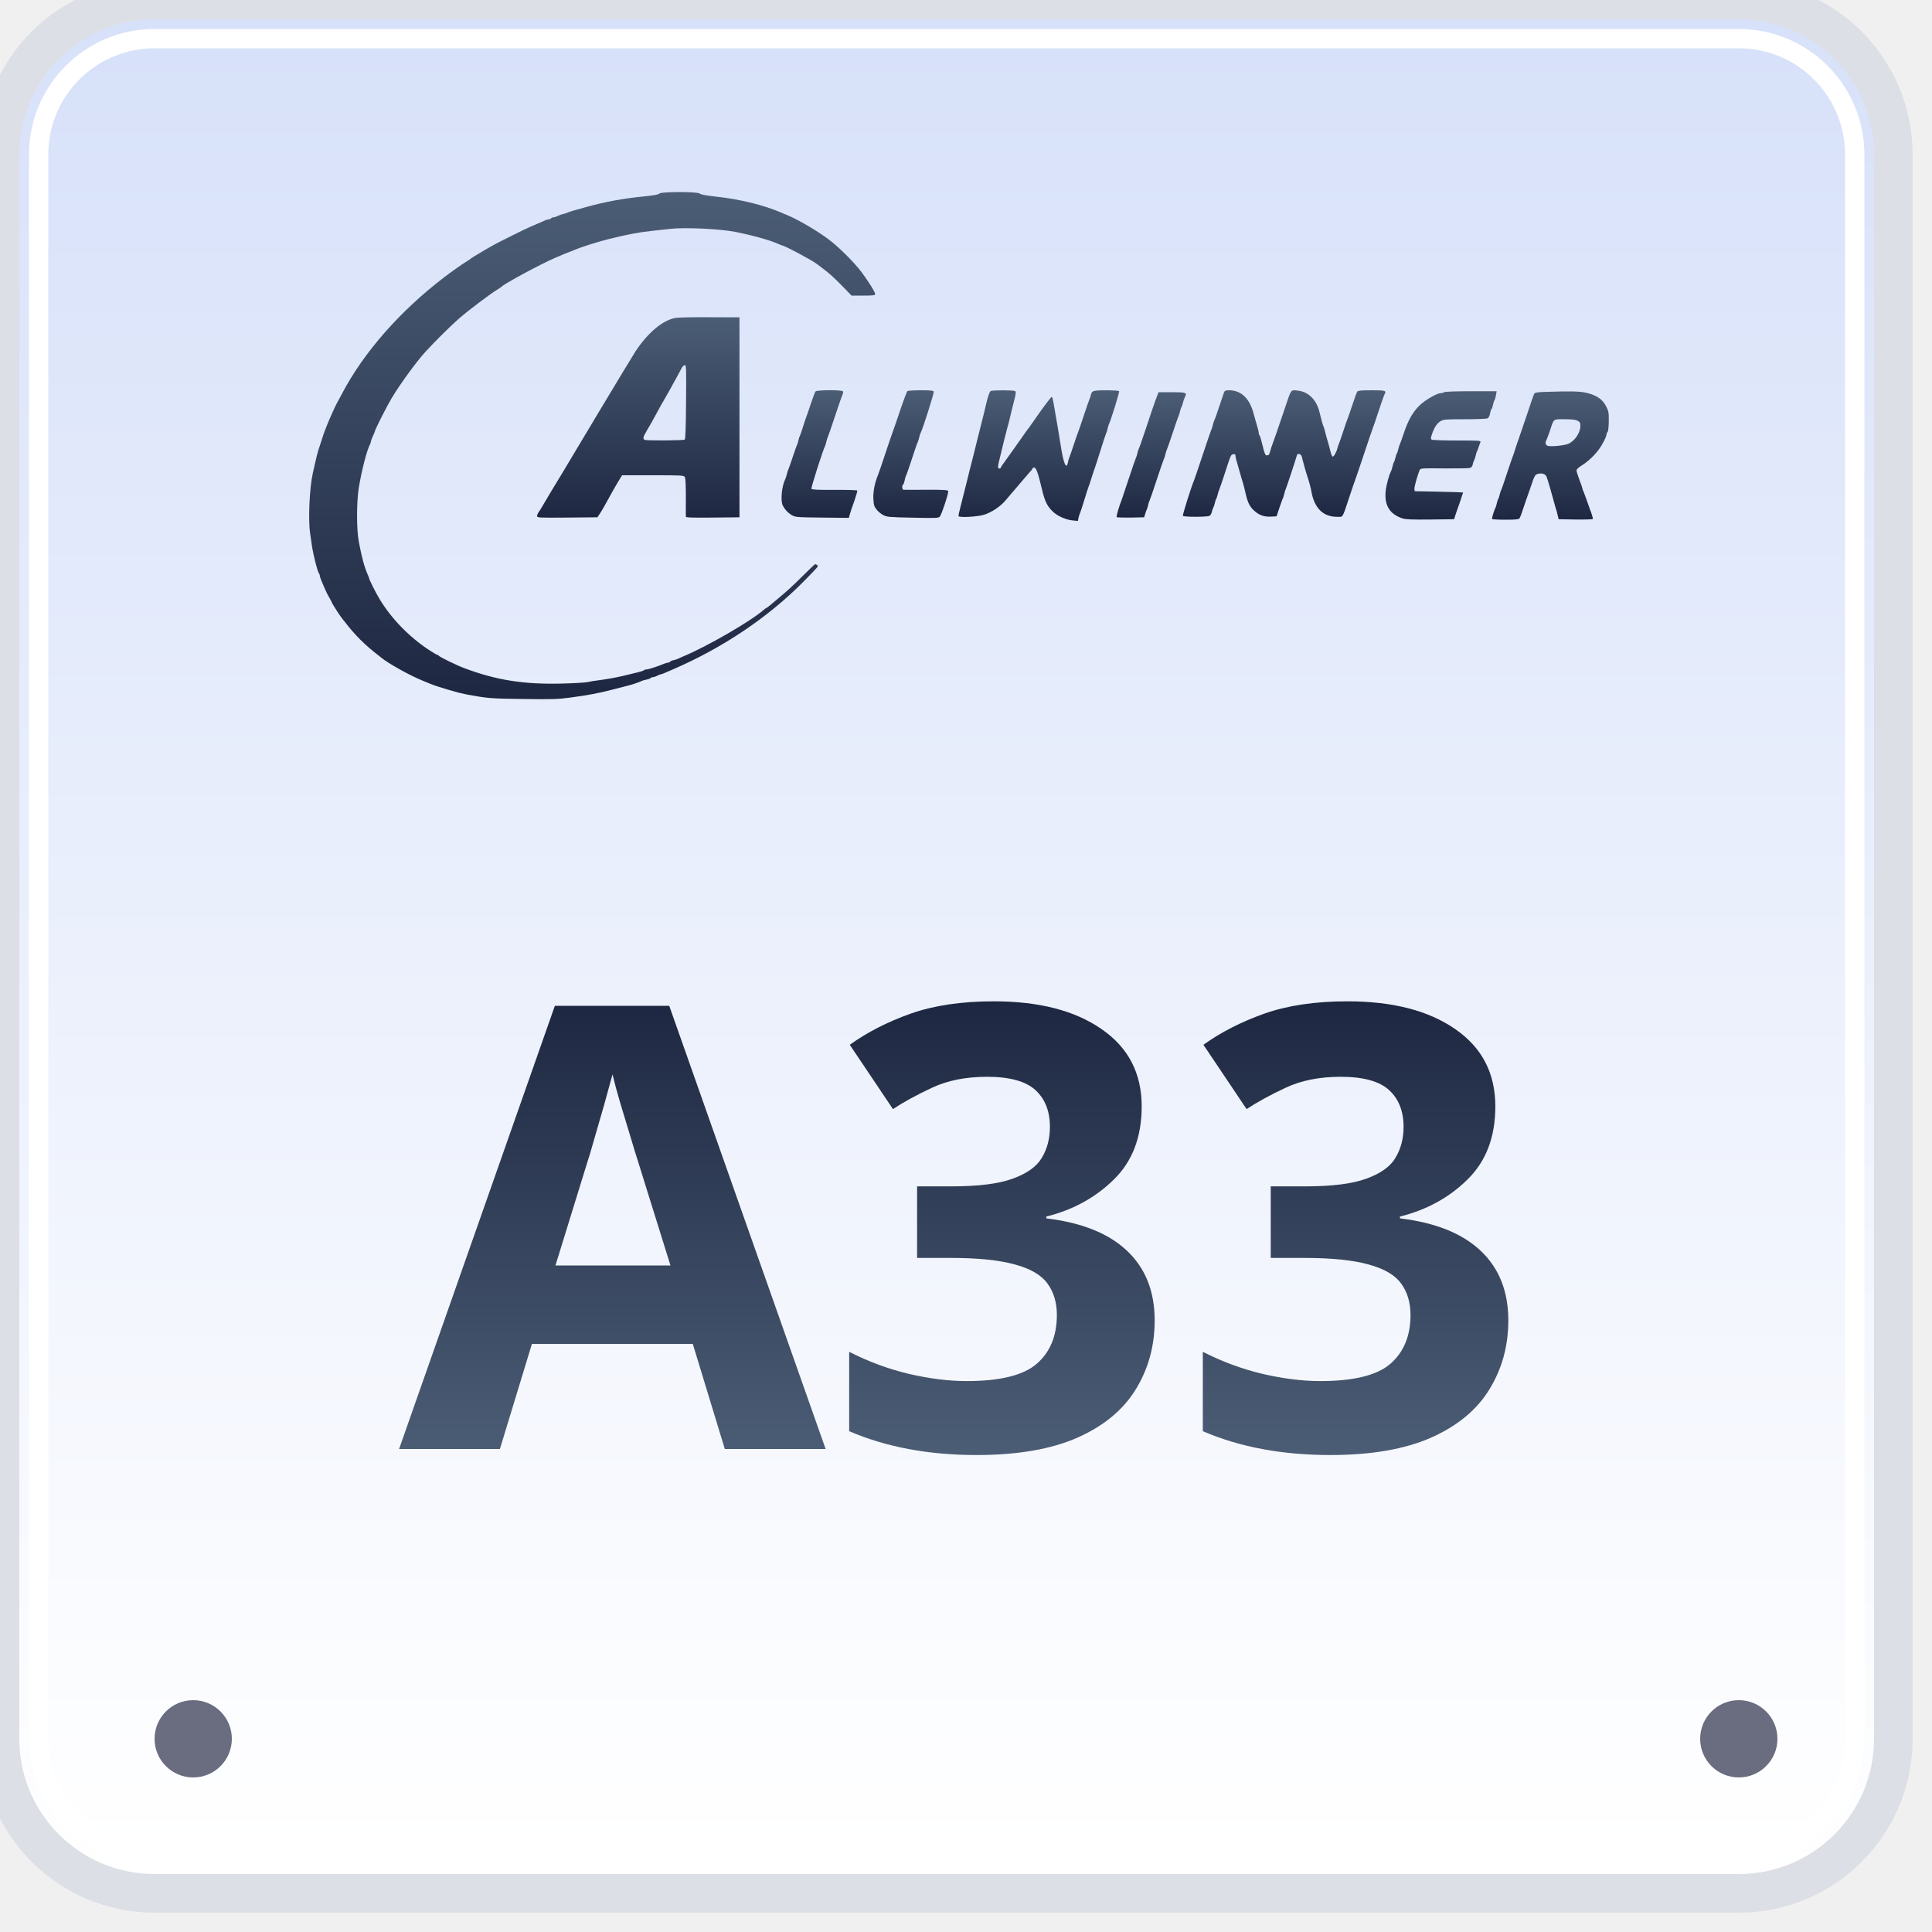
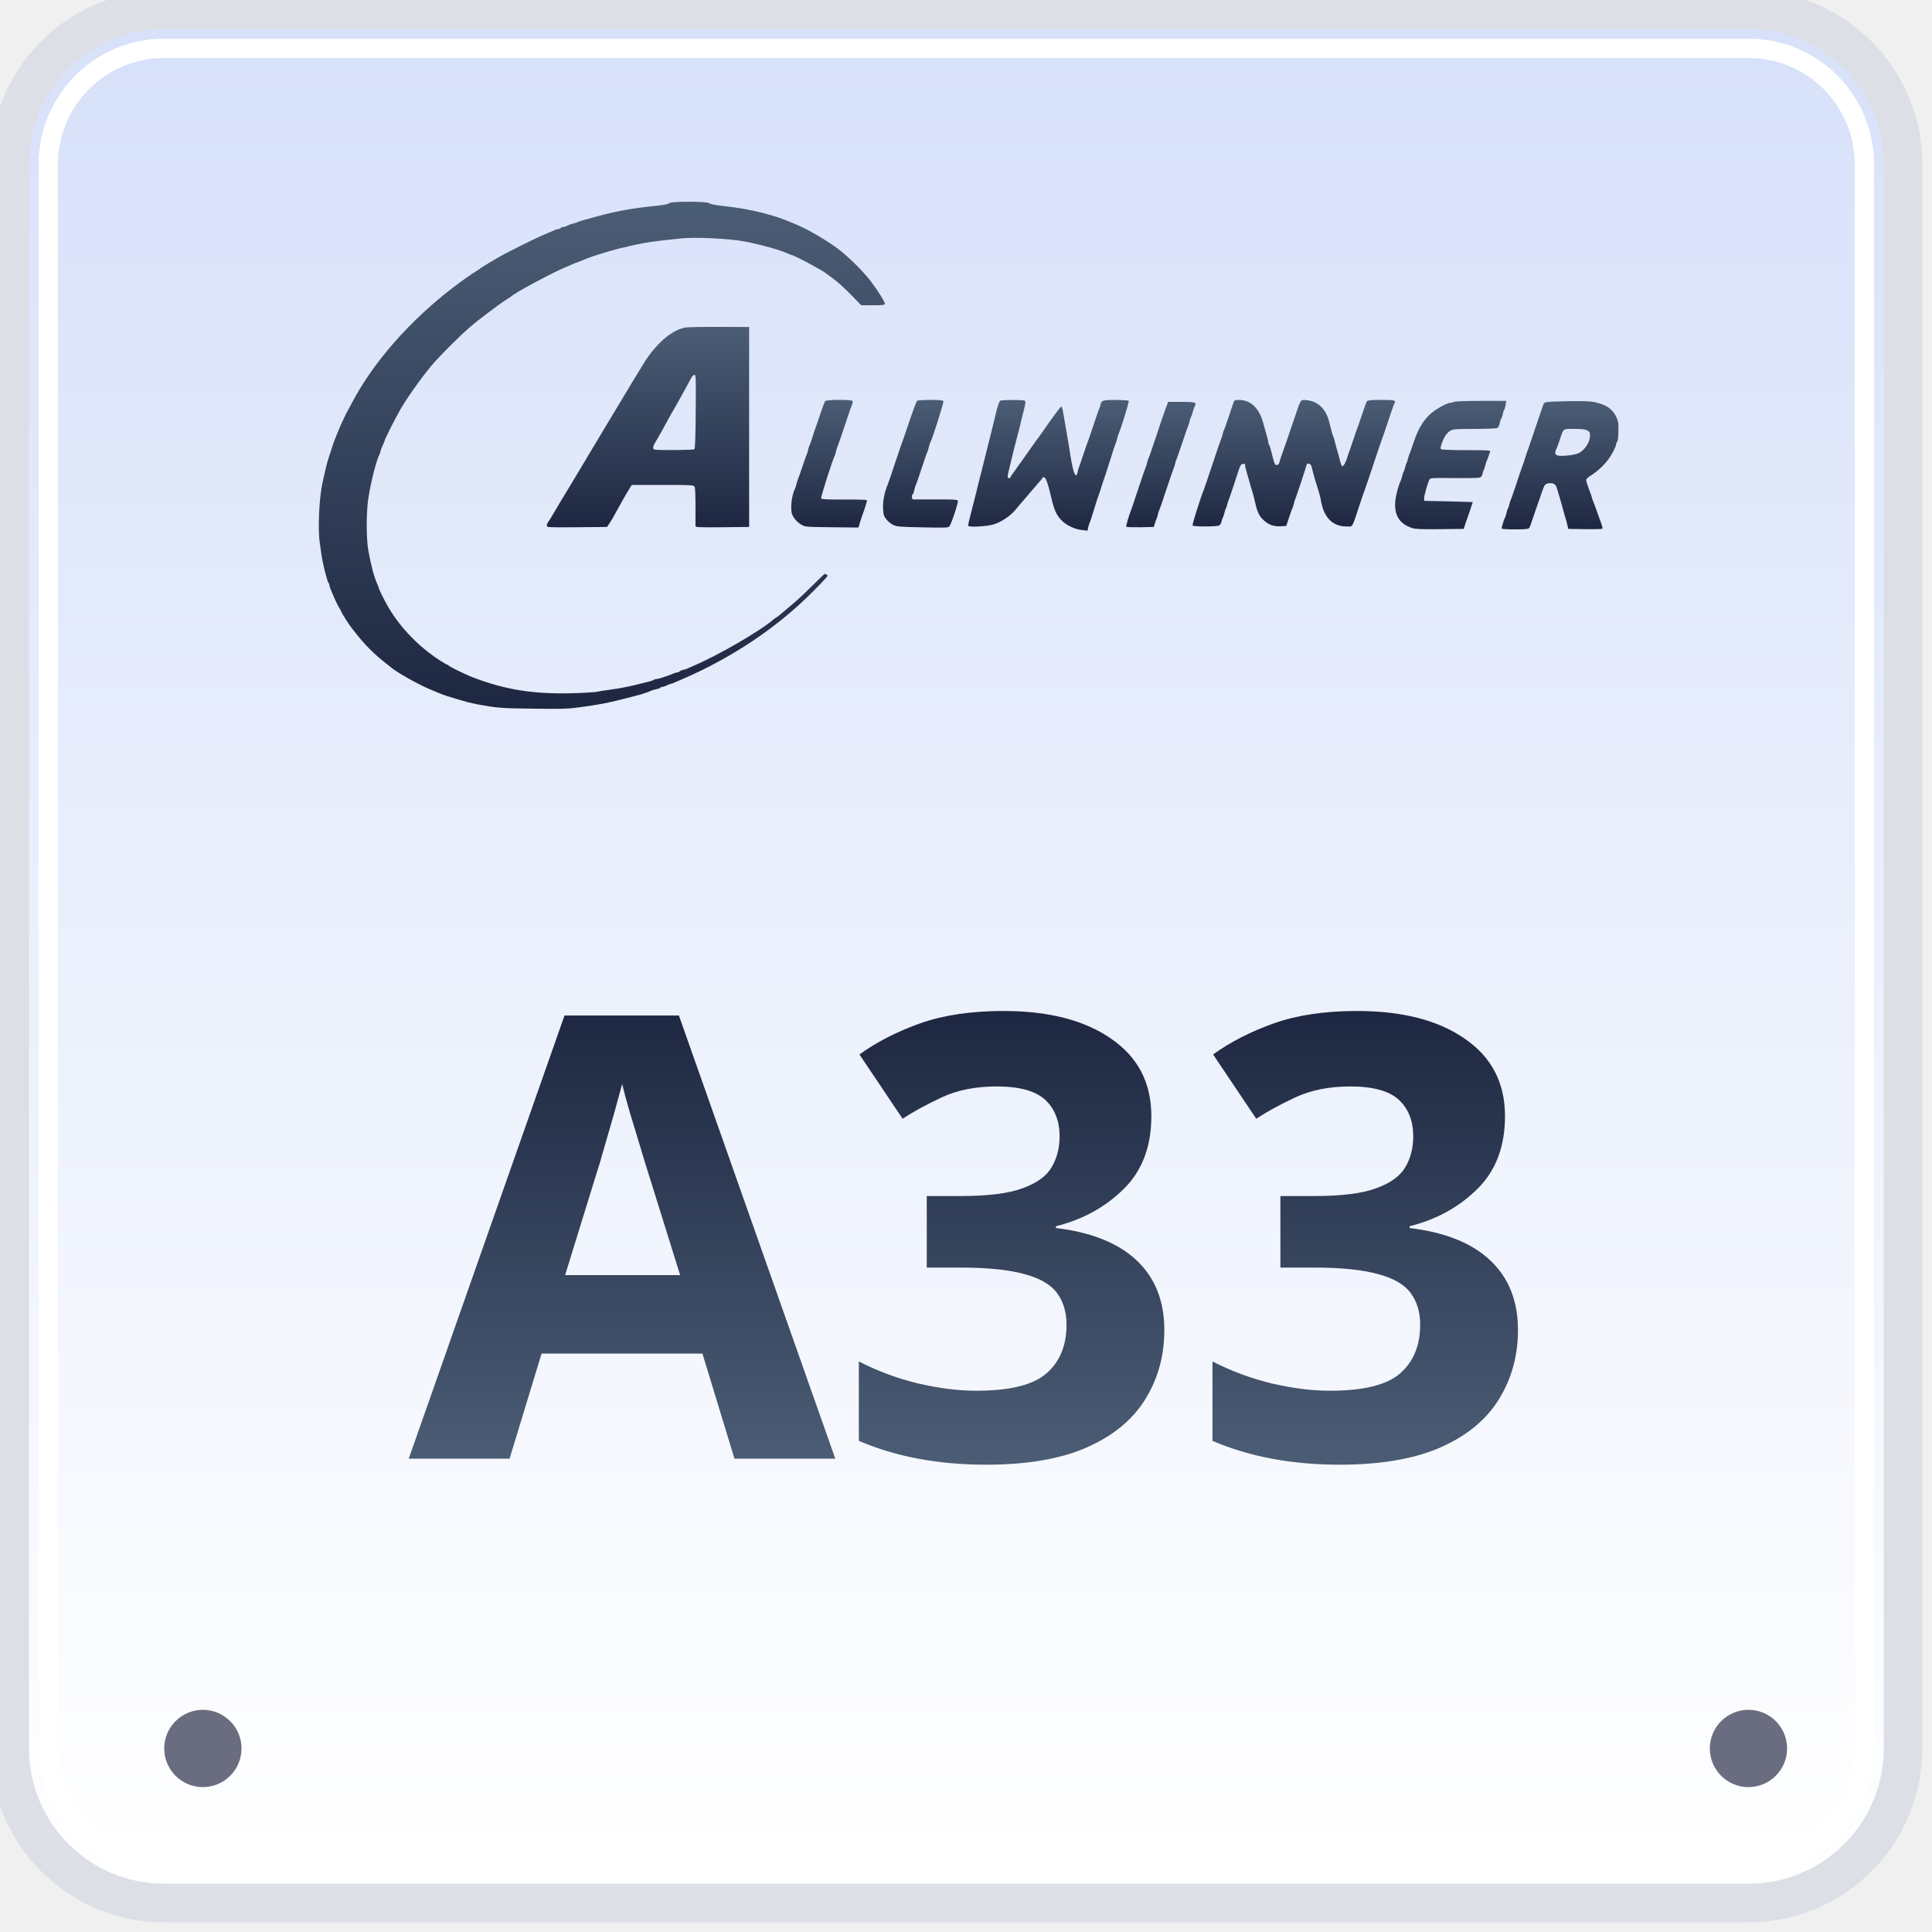
<svg xmlns="http://www.w3.org/2000/svg" width="100" height="100">
  <defs>
    <linearGradient id="soc_bg" x1="0%" y1="0%" x2="0%" y2="100%">
      <stop offset="0%" style="stop-color:#d7e1f9;stop-opacity:1" />
      <stop offset="100%" style="stop-color:#ffffff;stop-opacity:1" />
    </linearGradient>
    <linearGradient id="soc_name" x1="0%" y1="0%" x2="0%" y2="100%">
      <stop offset="0%" style="stop-color:#1e2741;stop-opacity:1" />
      <stop offset="100%" style="stop-color:#4b5d75;stop-opacity:1" />
    </linearGradient>
  </defs>
-   <rect width="98" height="98" fill="url(#soc_bg)" rx="8" stroke="#dddfe6" stroke-width="2" />
-   <rect x="2" y="2" width="94" height="94" fill="url(#soc_bg)" rx="6" stroke="#ffffff" stroke-width="1" />
-   <g transform="translate(16,80) scale(0.005,-0.005)" fill="url(#soc_name)">
-     <path d="M3625 13996 c-7 -10 -56 -19 -165 -30 -205 -20 -395 -55 -580 -106 -139 -38 -187 -52 -200 -59 -9 -5 -30 -12 -49 -16 -18 -4 -44 -13 -59 -21 -15 -8 -35 -14 -44 -14 -9 0 -20 -4 -23 -10 -3 -5 -13 -10 -22 -10 -8 0 -29 -6 -46 -14 -28 -13 -66 -29 -152 -66 -42 -17 -313 -152 -371 -184 -79 -43 -238 -138 -244 -146 -3 -3 -23 -17 -45 -30 -36 -21 -159 -108 -225 -159 -457 -348 -836 -779 -1061 -1209 -27 -50 -53 -100 -59 -110 -15 -28 -76 -164 -90 -202 -7 -19 -19 -48 -26 -65 -7 -16 -22 -61 -34 -100 -12 -38 -28 -88 -36 -110 -7 -22 -20 -74 -29 -115 -9 -41 -21 -93 -26 -115 -35 -152 -50 -481 -29 -622 6 -38 14 -97 19 -133 14 -94 58 -269 72 -284 5 -6 9 -16 9 -24 0 -7 8 -32 18 -55 10 -23 27 -62 37 -87 11 -25 29 -61 40 -80 12 -19 25 -44 29 -54 6 -19 90 -149 111 -173 5 -7 15 -18 20 -25 111 -144 209 -242 353 -353 7 -5 18 -15 25 -20 66 -57 298 -187 427 -239 36 -15 74 -31 85 -35 33 -14 105 -38 185 -61 41 -11 91 -25 110 -31 19 -5 60 -14 90 -20 210 -38 243 -41 575 -45 302 -4 357 -3 490 15 199 27 286 44 430 81 66 17 138 36 160 41 46 11 123 37 146 49 9 5 33 12 53 15 20 4 39 11 42 16 3 5 13 9 22 9 9 0 30 7 46 15 15 8 33 15 38 15 5 0 30 9 56 21 26 11 56 24 67 29 519 224 989 541 1355 911 154 157 156 159 140 169 -8 5 -18 10 -21 10 -4 0 -60 -53 -125 -118 -118 -117 -166 -160 -258 -237 -26 -22 -62 -52 -80 -67 -17 -15 -34 -28 -37 -28 -3 0 -19 -11 -35 -25 -136 -118 -589 -380 -829 -479 -22 -10 -47 -21 -55 -25 -9 -5 -30 -12 -48 -15 -17 -4 -34 -12 -37 -17 -4 -5 -13 -9 -22 -9 -8 0 -29 -6 -46 -14 -50 -22 -155 -56 -175 -56 -10 0 -22 -4 -28 -9 -5 -5 -31 -14 -59 -20 -27 -7 -77 -19 -110 -27 -85 -22 -197 -43 -290 -55 -44 -5 -99 -14 -123 -20 -24 -5 -139 -12 -255 -15 -400 -11 -688 34 -1022 160 -80 30 -258 117 -263 128 -2 5 -8 8 -13 8 -4 0 -40 20 -78 45 -211 137 -399 329 -523 536 -41 68 -108 202 -108 216 0 3 -6 19 -14 36 -36 83 -61 177 -92 342 -24 125 -23 413 0 555 31 185 83 388 117 452 5 10 9 23 9 30 1 7 9 31 20 53 11 22 19 44 20 48 0 17 126 265 176 348 88 146 256 377 349 478 87 96 264 272 347 344 90 79 323 255 393 297 22 13 42 27 45 30 24 30 408 237 555 300 28 12 59 25 70 30 11 5 45 19 75 30 30 11 64 25 75 30 50 22 238 81 335 105 203 50 310 70 450 85 52 6 138 15 190 21 150 17 513 0 670 -31 185 -37 367 -88 447 -125 17 -8 34 -15 37 -15 24 0 315 -155 361 -192 6 -5 33 -25 60 -45 70 -52 127 -104 220 -200 l80 -83 123 0 c101 0 122 3 122 15 0 20 -70 133 -143 230 -77 102 -229 253 -335 334 -114 86 -300 196 -412 245 -19 8 -55 23 -80 34 -185 80 -430 140 -690 168 -96 11 -149 21 -156 30 -17 21 -405 21 -419 0z" />
-     <path d="M3791 12709 c-133 -26 -282 -151 -411 -344 -18 -27 -192 -315 -387 -640 -194 -324 -357 -597 -362 -605 -32 -50 -216 -358 -225 -375 -6 -11 -19 -31 -28 -44 -10 -13 -18 -32 -18 -42 0 -19 12 -19 312 -17 l312 3 27 40 c15 22 40 65 56 95 39 73 120 216 150 263 l23 37 320 0 c309 0 320 -1 330 -20 7 -12 10 -92 10 -208 0 -103 -1 -193 0 -200 0 -10 59 -12 278 -10 l277 3 0 1035 0 1035 -310 1 c-170 1 -330 -2 -354 -7z m111 -871 c-2 -263 -6 -384 -14 -389 -14 -9 -390 -11 -412 -3 -24 9 -20 30 18 93 36 60 67 116 124 221 19 36 38 70 42 75 4 6 31 53 60 105 29 52 67 120 83 150 17 30 39 72 50 93 10 20 26 37 36 37 15 0 16 -33 13 -382z" />
-     <path d="M5242 11948 c-5 -7 -29 -69 -52 -138 -23 -69 -45 -134 -50 -145 -4 -11 -19 -54 -31 -95 -13 -41 -26 -79 -30 -85 -4 -5 -10 -26 -14 -45 -4 -19 -11 -41 -16 -50 -4 -8 -24 -64 -44 -125 -20 -60 -40 -117 -44 -125 -5 -9 -12 -31 -16 -50 -4 -19 -11 -41 -16 -50 -36 -70 -51 -224 -26 -272 22 -43 53 -76 93 -100 38 -22 47 -23 315 -26 l276 -3 11 38 c5 21 26 83 46 137 19 54 33 103 30 108 -3 5 -109 8 -236 7 -170 -1 -233 2 -238 11 -6 10 122 412 142 445 3 6 9 26 13 45 4 19 11 41 16 50 4 8 38 105 74 215 37 110 71 210 77 222 6 11 7 26 4 32 -10 16 -270 15 -284 -1z" />
-     <path d="M6194 11952 c-6 -4 -41 -97 -78 -207 -37 -110 -71 -209 -76 -220 -5 -11 -38 -110 -75 -220 -36 -110 -70 -209 -75 -220 -33 -76 -52 -171 -49 -244 3 -67 8 -83 32 -114 15 -21 47 -47 70 -59 39 -20 60 -22 307 -27 233 -5 266 -4 278 10 20 23 94 248 88 265 -5 12 -43 15 -228 14 -123 0 -229 -1 -235 0 -15 0 -18 46 -4 54 5 3 12 22 16 42 3 20 10 44 15 53 6 9 32 86 60 171 28 85 54 162 59 170 5 9 12 31 16 50 4 19 11 41 16 50 21 38 140 413 135 426 -4 11 -31 14 -133 14 -70 0 -133 -4 -139 -8z" />
-     <path d="M7055 11952 c-11 -7 -28 -55 -46 -132 -10 -44 -23 -98 -53 -217 -8 -32 -22 -87 -31 -123 -9 -36 -23 -92 -31 -125 -8 -33 -22 -87 -30 -120 -8 -33 -22 -86 -30 -117 -7 -32 -21 -84 -28 -115 -8 -32 -22 -85 -30 -118 -8 -33 -24 -96 -35 -139 -12 -44 -20 -84 -18 -89 5 -17 194 -7 262 14 81 25 172 86 227 152 24 29 47 57 53 63 16 18 56 64 115 134 30 35 67 78 82 95 16 16 28 33 28 38 0 4 7 7 15 7 21 0 42 -58 80 -220 31 -132 56 -182 117 -239 47 -44 134 -82 199 -88 l57 -6 7 34 c4 18 11 40 16 49 4 8 24 69 44 135 20 66 40 129 45 140 5 11 19 52 30 90 12 39 26 79 30 90 5 11 31 94 60 185 28 91 55 172 59 180 5 9 12 31 16 50 4 19 11 41 15 50 20 39 110 331 105 340 -7 11 -204 14 -253 4 -24 -5 -32 -13 -38 -37 -3 -17 -10 -38 -15 -47 -4 -8 -31 -85 -59 -170 -28 -85 -55 -164 -60 -175 -5 -11 -25 -69 -45 -130 -20 -60 -40 -119 -45 -130 -5 -11 -12 -35 -15 -52 -16 -81 -46 -10 -74 172 -5 33 -17 103 -25 155 -9 52 -23 136 -32 185 -24 144 -29 166 -37 166 -8 0 -94 -115 -177 -236 -25 -36 -52 -74 -60 -85 -8 -10 -21 -26 -28 -37 -7 -10 -35 -49 -62 -88 -27 -38 -55 -78 -62 -88 -25 -36 -108 -152 -123 -172 -8 -10 -15 -23 -15 -27 0 -4 -7 -8 -16 -8 -18 0 -17 19 10 125 8 33 26 107 40 165 15 58 31 121 36 140 6 19 15 55 21 80 10 44 22 93 54 219 12 52 13 66 3 73 -16 10 -239 10 -253 0z" />
-     <path d="M9471 11937 c-5 -12 -27 -78 -50 -147 -23 -69 -45 -132 -50 -140 -5 -9 -12 -31 -16 -50 -4 -19 -11 -41 -16 -50 -4 -8 -45 -125 -89 -260 -45 -135 -85 -254 -90 -265 -27 -60 -120 -357 -115 -365 8 -13 251 -13 275 0 10 5 22 24 25 42 4 18 11 38 15 43 4 6 11 26 15 45 4 19 11 40 15 45 4 6 11 26 15 45 4 19 11 41 16 50 4 8 31 87 60 175 62 193 61 189 88 193 16 3 21 -2 21 -17 0 -11 6 -40 14 -63 7 -24 23 -79 35 -123 13 -44 26 -91 31 -105 4 -14 16 -59 25 -100 21 -92 43 -136 86 -175 53 -48 106 -67 174 -63 l60 3 30 90 c17 50 33 95 37 100 3 6 9 26 13 45 4 19 11 41 16 50 6 12 97 285 115 348 7 24 43 13 50 -15 7 -32 41 -155 54 -193 22 -66 39 -129 45 -165 30 -174 121 -265 265 -265 67 0 52 -24 130 210 28 85 55 164 60 175 5 11 45 130 90 265 45 135 85 254 90 265 5 11 32 90 60 175 28 85 55 163 60 172 25 45 18 48 -129 48 -103 0 -141 -3 -150 -13 -6 -7 -29 -69 -51 -138 -23 -68 -45 -133 -50 -144 -5 -11 -25 -69 -45 -130 -20 -60 -40 -119 -45 -130 -5 -11 -12 -31 -15 -45 -10 -41 -39 -90 -50 -87 -5 2 -15 26 -22 53 -6 27 -19 74 -28 104 -9 30 -21 73 -26 95 -5 22 -13 49 -18 60 -9 19 -20 61 -42 150 -31 129 -117 212 -229 222 -69 7 -62 17 -124 -168 -70 -209 -127 -372 -136 -394 -5 -11 -14 -39 -20 -62 -6 -24 -15 -44 -20 -44 -6 -1 -15 -2 -22 -3 -6 -1 -17 23 -25 52 -7 28 -19 74 -26 101 -6 27 -15 53 -20 57 -4 4 -7 15 -7 24 0 9 -9 48 -21 86 -11 38 -27 94 -35 124 -41 148 -129 229 -247 230 -40 0 -49 -3 -56 -23z" />
-     <path d="M11750 11940 c-8 -5 -25 -10 -36 -10 -39 0 -164 -73 -217 -125 -70 -68 -118 -151 -162 -281 -20 -60 -40 -116 -44 -124 -5 -9 -12 -31 -16 -50 -4 -19 -11 -39 -15 -45 -4 -5 -11 -26 -15 -45 -4 -19 -11 -39 -15 -45 -4 -5 -11 -26 -15 -45 -4 -19 -11 -41 -16 -50 -21 -39 -49 -146 -55 -207 -13 -146 42 -235 173 -279 33 -11 96 -14 289 -12 l247 3 9 30 c5 17 12 37 15 45 13 34 70 200 69 202 -1 1 -113 5 -251 8 l-250 5 -3 23 c-3 22 40 173 58 202 7 12 47 14 247 11 132 -1 251 1 265 4 20 5 29 15 34 38 3 18 10 37 14 42 4 6 11 26 15 45 4 19 11 41 16 50 4 8 12 29 17 45 6 17 13 38 17 48 7 16 -9 17 -241 17 -137 0 -255 4 -263 9 -11 7 -11 16 3 57 23 69 51 111 88 134 30 18 51 20 251 20 124 0 226 4 237 10 11 6 21 26 25 50 4 22 10 42 15 45 4 3 11 22 15 42 4 21 11 43 15 48 5 6 12 30 16 53 l7 42 -264 0 c-153 0 -270 -4 -279 -10z" />
-     <path d="M12788 11943 c-80 -3 -99 -7 -107 -21 -5 -9 -41 -114 -80 -232 -40 -118 -76 -224 -80 -235 -5 -11 -19 -51 -31 -90 -11 -38 -25 -79 -30 -90 -5 -11 -32 -90 -60 -175 -28 -85 -54 -162 -59 -170 -5 -9 -12 -31 -16 -50 -4 -19 -11 -39 -15 -45 -4 -5 -11 -26 -15 -45 -4 -19 -10 -39 -13 -45 -14 -22 -40 -110 -36 -117 3 -5 65 -8 138 -8 99 0 136 3 145 13 6 8 22 49 36 93 15 43 29 86 32 94 3 8 25 71 49 140 39 116 44 126 72 134 44 12 81 0 93 -32 11 -27 61 -200 81 -277 5 -22 13 -47 16 -55 3 -8 11 -35 16 -60 l11 -45 178 -3 c97 -1 177 1 177 6 0 10 -17 67 -30 97 -4 11 -18 49 -30 85 -12 36 -29 79 -36 97 -8 17 -14 35 -14 40 0 5 -13 44 -30 86 -16 43 -30 87 -30 97 0 11 19 30 50 49 65 40 133 103 180 167 39 52 80 133 80 156 0 8 5 19 11 25 7 7 12 52 13 111 1 90 -1 103 -28 157 -36 71 -99 114 -201 138 -69 17 -162 19 -437 10z m342 -298 c25 -13 30 -22 30 -53 0 -72 -59 -159 -127 -187 -40 -17 -171 -30 -207 -21 -28 7 -34 32 -16 64 5 9 21 53 36 97 41 124 29 115 150 115 75 0 114 -4 134 -15z" />
-     <path d="M8762 11858 c-17 -46 -60 -173 -96 -283 -37 -110 -70 -207 -75 -215 -5 -9 -12 -31 -16 -50 -4 -19 -11 -41 -16 -50 -4 -8 -38 -105 -74 -215 -37 -110 -69 -207 -72 -215 -28 -69 -59 -176 -53 -183 3 -4 69 -6 145 -5 l139 3 11 35 c5 19 13 40 16 45 4 6 10 26 14 45 4 19 11 41 16 50 4 8 38 105 74 215 36 110 70 207 74 215 5 9 12 31 16 50 4 19 11 41 16 50 4 8 31 85 59 170 28 85 55 162 59 170 5 9 12 31 16 50 4 19 11 40 15 45 4 6 11 25 15 43 4 18 13 45 20 59 26 49 15 53 -135 53 l-137 0 -31 -82z" />
+   <g transform="translate(0.5,0.5)">
+     <rect x="0" y="0" width="98" height="98" fill="url(#soc_bg)" rx="8" stroke="#dddfe6" stroke-width="2" />
+     <rect x="2" y="2" width="94" height="94" fill="url(#soc_bg)" rx="6" stroke="#ffffff" stroke-width="1" />
+     <g transform="translate(16,80) scale(0.005,-0.005)" fill="url(#soc_name)">
+       <path d="M3625 13996 c-7 -10 -56 -19 -165 -30 -205 -20 -395 -55 -580 -106 -139 -38 -187 -52 -200 -59 -9 -5 -30 -12 -49 -16 -18 -4 -44 -13 -59 -21 -15 -8 -35 -14 -44 -14 -9 0 -20 -4 -23 -10 -3 -5 -13 -10 -22 -10 -8 0 -29 -6 -46 -14 -28 -13 -66 -29 -152 -66 -42 -17 -313 -152 -371 -184 -79 -43 -238 -138 -244 -146 -3 -3 -23 -17 -45 -30 -36 -21 -159 -108 -225 -159 -457 -348 -836 -779 -1061 -1209 -27 -50 -53 -100 -59 -110 -15 -28 -76 -164 -90 -202 -7 -19 -19 -48 -26 -65 -7 -16 -22 -61 -34 -100 -12 -38 -28 -88 -36 -110 -7 -22 -20 -74 -29 -115 -9 -41 -21 -93 -26 -115 -35 -152 -50 -481 -29 -622 6 -38 14 -97 19 -133 14 -94 58 -269 72 -284 5 -6 9 -16 9 -24 0 -7 8 -32 18 -55 10 -23 27 -62 37 -87 11 -25 29 -61 40 -80 12 -19 25 -44 29 -54 6 -19 90 -149 111 -173 5 -7 15 -18 20 -25 111 -144 209 -242 353 -353 7 -5 18 -15 25 -20 66 -57 298 -187 427 -239 36 -15 74 -31 85 -35 33 -14 105 -38 185 -61 41 -11 91 -25 110 -31 19 -5 60 -14 90 -20 210 -38 243 -41 575 -45 302 -4 357 -3 490 15 199 27 286 44 430 81 66 17 138 36 160 41 46 11 123 37 146 49 9 5 33 12 53 15 20 4 39 11 42 16 3 5 13 9 22 9 9 0 30 7 46 15 15 8 33 15 38 15 5 0 30 9 56 21 26 11 56 24 67 29 519 224 989 541 1355 911 154 157 156 159 140 169 -8 5 -18 10 -21 10 -4 0 -60 -53 -125 -118 -118 -117 -166 -160 -258 -237 -26 -22 -62 -52 -80 -67 -17 -15 -34 -28 -37 -28 -3 0 -19 -11 -35 -25 -136 -118 -589 -380 -829 -479 -22 -10 -47 -21 -55 -25 -9 -5 -30 -12 -48 -15 -17 -4 -34 -12 -37 -17 -4 -5 -13 -9 -22 -9 -8 0 -29 -6 -46 -14 -50 -22 -155 -56 -175 -56 -10 0 -22 -4 -28 -9 -5 -5 -31 -14 -59 -20 -27 -7 -77 -19 -110 -27 -85 -22 -197 -43 -290 -55 -44 -5 -99 -14 -123 -20 -24 -5 -139 -12 -255 -15 -400 -11 -688 34 -1022 160 -80 30 -258 117 -263 128 -2 5 -8 8 -13 8 -4 0 -40 20 -78 45 -211 137 -399 329 -523 536 -41 68 -108 202 -108 216 0 3 -6 19 -14 36 -36 83 -61 177 -92 342 -24 125 -23 413 0 555 31 185 83 388 117 452 5 10 9 23 9 30 1 7 9 31 20 53 11 22 19 44 20 48 0 17 126 265 176 348 88 146 256 377 349 478 87 96 264 272 347 344 90 79 323 255 393 297 22 13 42 27 45 30 24 30 408 237 555 300 28 12 59 25 70 30 11 5 45 19 75 30 30 11 64 25 75 30 50 22 238 81 335 105 203 50 310 70 450 85 52 6 138 15 190 21 150 17 513 0 670 -31 185 -37 367 -88 447 -125 17 -8 34 -15 37 -15 24 0 315 -155 361 -192 6 -5 33 -25 60 -45 70 -52 127 -104 220 -200 l80 -83 123 0 c101 0 122 3 122 15 0 20 -70 133 -143 230 -77 102 -229 253 -335 334 -114 86 -300 196 -412 245 -19 8 -55 23 -80 34 -185 80 -430 140 -690 168 -96 11 -149 21 -156 30 -17 21 -405 21 -419 0z" />
+       <path d="M3791 12709 c-133 -26 -282 -151 -411 -344 -18 -27 -192 -315 -387 -640 -194 -324 -357 -597 -362 -605 -32 -50 -216 -358 -225 -375 -6 -11 -19 -31 -28 -44 -10 -13 -18 -32 -18 -42 0 -19 12 -19 312 -17 l312 3 27 40 c15 22 40 65 56 95 39 73 120 216 150 263 l23 37 320 0 c309 0 320 -1 330 -20 7 -12 10 -92 10 -208 0 -103 -1 -193 0 -200 0 -10 59 -12 278 -10 l277 3 0 1035 0 1035 -310 1 c-170 1 -330 -2 -354 -7z m111 -871 c-2 -263 -6 -384 -14 -389 -14 -9 -390 -11 -412 -3 -24 9 -20 30 18 93 36 60 67 116 124 221 19 36 38 70 42 75 4 6 31 53 60 105 29 52 67 120 83 150 17 30 39 72 50 93 10 20 26 37 36 37 15 0 16 -33 13 -382z" />
+       <path d="M5242 11948 c-5 -7 -29 -69 -52 -138 -23 -69 -45 -134 -50 -145 -4 -11 -19 -54 -31 -95 -13 -41 -26 -79 -30 -85 -4 -5 -10 -26 -14 -45 -4 -19 -11 -41 -16 -50 -4 -8 -24 -64 -44 -125 -20 -60 -40 -117 -44 -125 -5 -9 -12 -31 -16 -50 -4 -19 -11 -41 -16 -50 -36 -70 -51 -224 -26 -272 22 -43 53 -76 93 -100 38 -22 47 -23 315 -26 l276 -3 11 38 c5 21 26 83 46 137 19 54 33 103 30 108 -3 5 -109 8 -236 7 -170 -1 -233 2 -238 11 -6 10 122 412 142 445 3 6 9 26 13 45 4 19 11 41 16 50 4 8 38 105 74 215 37 110 71 210 77 222 6 11 7 26 4 32 -10 16 -270 15 -284 -1z" />
+       <path d="M6194 11952 c-6 -4 -41 -97 -78 -207 -37 -110 -71 -209 -76 -220 -5 -11 -38 -110 -75 -220 -36 -110 -70 -209 -75 -220 -33 -76 -52 -171 -49 -244 3 -67 8 -83 32 -114 15 -21 47 -47 70 -59 39 -20 60 -22 307 -27 233 -5 266 -4 278 10 20 23 94 248 88 265 -5 12 -43 15 -228 14 -123 0 -229 -1 -235 0 -15 0 -18 46 -4 54 5 3 12 22 16 42 3 20 10 44 15 53 6 9 32 86 60 171 28 85 54 162 59 170 5 9 12 31 16 50 4 19 11 41 16 50 21 38 140 413 135 426 -4 11 -31 14 -133 14 -70 0 -133 -4 -139 -8z" />
+       <path d="M7055 11952 c-11 -7 -28 -55 -46 -132 -10 -44 -23 -98 -53 -217 -8 -32 -22 -87 -31 -123 -9 -36 -23 -92 -31 -125 -8 -33 -22 -87 -30 -120 -8 -33 -22 -86 -30 -117 -7 -32 -21 -84 -28 -115 -8 -32 -22 -85 -30 -118 -8 -33 -24 -96 -35 -139 -12 -44 -20 -84 -18 -89 5 -17 194 -7 262 14 81 25 172 86 227 152 24 29 47 57 53 63 16 18 56 64 115 134 30 35 67 78 82 95 16 16 28 33 28 38 0 4 7 7 15 7 21 0 42 -58 80 -220 31 -132 56 -182 117 -239 47 -44 134 -82 199 -88 l57 -6 7 34 c4 18 11 40 16 49 4 8 24 69 44 135 20 66 40 129 45 140 5 11 19 52 30 90 12 39 26 79 30 90 5 11 31 94 60 185 28 91 55 172 59 180 5 9 12 31 16 50 4 19 11 41 15 50 20 39 110 331 105 340 -7 11 -204 14 -253 4 -24 -5 -32 -13 -38 -37 -3 -17 -10 -38 -15 -47 -4 -8 -31 -85 -59 -170 -28 -85 -55 -164 -60 -175 -5 -11 -25 -69 -45 -130 -20 -60 -40 -119 -45 -130 -5 -11 -12 -35 -15 -52 -16 -81 -46 -10 -74 172 -5 33 -17 103 -25 155 -9 52 -23 136 -32 185 -24 144 -29 166 -37 166 -8 0 -94 -115 -177 -236 -25 -36 -52 -74 -60 -85 -8 -10 -21 -26 -28 -37 -7 -10 -35 -49 -62 -88 -27 -38 -55 -78 -62 -88 -25 -36 -108 -152 -123 -172 -8 -10 -15 -23 -15 -27 0 -4 -7 -8 -16 -8 -18 0 -17 19 10 125 8 33 26 107 40 165 15 58 31 121 36 140 6 19 15 55 21 80 10 44 22 93 54 219 12 52 13 66 3 73 -16 10 -239 10 -253 0z" />
+       <path d="M9471 11937 c-5 -12 -27 -78 -50 -147 -23 -69 -45 -132 -50 -140 -5 -9 -12 -31 -16 -50 -4 -19 -11 -41 -16 -50 -4 -8 -45 -125 -89 -260 -45 -135 -85 -254 -90 -265 -27 -60 -120 -357 -115 -365 8 -13 251 -13 275 0 10 5 22 24 25 42 4 18 11 38 15 43 4 6 11 26 15 45 4 19 11 40 15 45 4 6 11 26 15 45 4 19 11 41 16 50 4 8 31 87 60 175 62 193 61 189 88 193 16 3 21 -2 21 -17 0 -11 6 -40 14 -63 7 -24 23 -79 35 -123 13 -44 26 -91 31 -105 4 -14 16 -59 25 -100 21 -92 43 -136 86 -175 53 -48 106 -67 174 -63 l60 3 30 90 c17 50 33 95 37 100 3 6 9 26 13 45 4 19 11 41 16 50 6 12 97 285 115 348 7 24 43 13 50 -15 7 -32 41 -155 54 -193 22 -66 39 -129 45 -165 30 -174 121 -265 265 -265 67 0 52 -24 130 210 28 85 55 164 60 175 5 11 45 130 90 265 45 135 85 254 90 265 5 11 32 90 60 175 28 85 55 163 60 172 25 45 18 48 -129 48 -103 0 -141 -3 -150 -13 -6 -7 -29 -69 -51 -138 -23 -68 -45 -133 -50 -144 -5 -11 -25 -69 -45 -130 -20 -60 -40 -119 -45 -130 -5 -11 -12 -31 -15 -45 -10 -41 -39 -90 -50 -87 -5 2 -15 26 -22 53 -6 27 -19 74 -28 104 -9 30 -21 73 -26 95 -5 22 -13 49 -18 60 -9 19 -20 61 -42 150 -31 129 -117 212 -229 222 -69 7 -62 17 -124 -168 -70 -209 -127 -372 -136 -394 -5 -11 -14 -39 -20 -62 -6 -24 -15 -44 -20 -44 -6 -1 -15 -2 -22 -3 -6 -1 -17 23 -25 52 -7 28 -19 74 -26 101 -6 27 -15 53 -20 57 -4 4 -7 15 -7 24 0 9 -9 48 -21 86 -11 38 -27 94 -35 124 -41 148 -129 229 -247 230 -40 0 -49 -3 -56 -23z" />
+       <path d="M11750 11940 c-8 -5 -25 -10 -36 -10 -39 0 -164 -73 -217 -125 -70 -68 -118 -151 -162 -281 -20 -60 -40 -116 -44 -124 -5 -9 -12 -31 -16 -50 -4 -19 -11 -39 -15 -45 -4 -5 -11 -26 -15 -45 -4 -19 -11 -39 -15 -45 -4 -5 -11 -26 -15 -45 -4 -19 -11 -41 -16 -50 -21 -39 -49 -146 -55 -207 -13 -146 42 -235 173 -279 33 -11 96 -14 289 -12 l247 3 9 30 c5 17 12 37 15 45 13 34 70 200 69 202 -1 1 -113 5 -251 8 l-250 5 -3 23 c-3 22 40 173 58 202 7 12 47 14 247 11 132 -1 251 1 265 4 20 5 29 15 34 38 3 18 10 37 14 42 4 6 11 26 15 45 4 19 11 41 16 50 4 8 12 29 17 45 6 17 13 38 17 48 7 16 -9 17 -241 17 -137 0 -255 4 -263 9 -11 7 -11 16 3 57 23 69 51 111 88 134 30 18 51 20 251 20 124 0 226 4 237 10 11 6 21 26 25 50 4 22 10 42 15 45 4 3 11 22 15 42 4 21 11 43 15 48 5 6 12 30 16 53 l7 42 -264 0 c-153 0 -270 -4 -279 -10z" />
+       <path d="M12788 11943 c-80 -3 -99 -7 -107 -21 -5 -9 -41 -114 -80 -232 -40 -118 -76 -224 -80 -235 -5 -11 -19 -51 -31 -90 -11 -38 -25 -79 -30 -90 -5 -11 -32 -90 -60 -175 -28 -85 -54 -162 -59 -170 -5 -9 -12 -31 -16 -50 -4 -19 -11 -39 -15 -45 -4 -5 -11 -26 -15 -45 -4 -19 -10 -39 -13 -45 -14 -22 -40 -110 -36 -117 3 -5 65 -8 138 -8 99 0 136 3 145 13 6 8 22 49 36 93 15 43 29 86 32 94 3 8 25 71 49 140 39 116 44 126 72 134 44 12 81 0 93 -32 11 -27 61 -200 81 -277 5 -22 13 -47 16 -55 3 -8 11 -35 16 -60 l11 -45 178 -3 c97 -1 177 1 177 6 0 10 -17 67 -30 97 -4 11 -18 49 -30 85 -12 36 -29 79 -36 97 -8 17 -14 35 -14 40 0 5 -13 44 -30 86 -16 43 -30 87 -30 97 0 11 19 30 50 49 65 40 133 103 180 167 39 52 80 133 80 156 0 8 5 19 11 25 7 7 12 52 13 111 1 90 -1 103 -28 157 -36 71 -99 114 -201 138 -69 17 -162 19 -437 10z m342 -298 c25 -13 30 -22 30 -53 0 -72 -59 -159 -127 -187 -40 -17 -171 -30 -207 -21 -28 7 -34 32 -16 64 5 9 21 53 36 97 41 124 29 115 150 115 75 0 114 -4 134 -15z" />
+       <path d="M8762 11858 c-17 -46 -60 -173 -96 -283 -37 -110 -70 -207 -75 -215 -5 -9 -12 -31 -16 -50 -4 -19 -11 -41 -16 -50 -4 -8 -38 -105 -74 -215 -37 -110 -69 -207 -72 -215 -28 -69 -59 -176 -53 -183 3 -4 69 -6 145 -5 l139 3 11 35 c5 19 13 40 16 45 4 6 10 26 14 45 4 19 11 41 16 50 4 8 38 105 74 215 36 110 70 207 74 215 5 9 12 31 16 50 4 19 11 41 16 50 4 8 31 85 59 170 28 85 55 162 59 170 5 9 12 31 16 50 4 19 11 40 15 45 4 6 11 25 15 43 4 18 13 45 20 59 26 49 15 53 -135 53 l-137 0 -31 -82z" />
+     </g>
+     <text x="50" y="75" fill="url(#soc_name)" text-anchor="middle">
+       <tspan font-weight="600" font-size="32" font-family="Adobe Heiti Std, sans-serif">A33</tspan>
+     </text>
+     <circle cx="10" cy="90" r="2" fill="#6a6c7f" />
+     <circle cx="90" cy="90" r="2" fill="#6a6c7f" />
  </g>
-   <text x="50" y="75" fill="url(#soc_name)" text-anchor="middle">
-     <tspan font-weight="600" font-size="32" font-family="Adobe Heiti Std, sans-serif">A33</tspan>
-   </text>
-   <circle cx="10" cy="90" r="2" fill="#6a6c7f" />
-   <circle cx="90" cy="90" r="2" fill="#6a6c7f" />
</svg>
